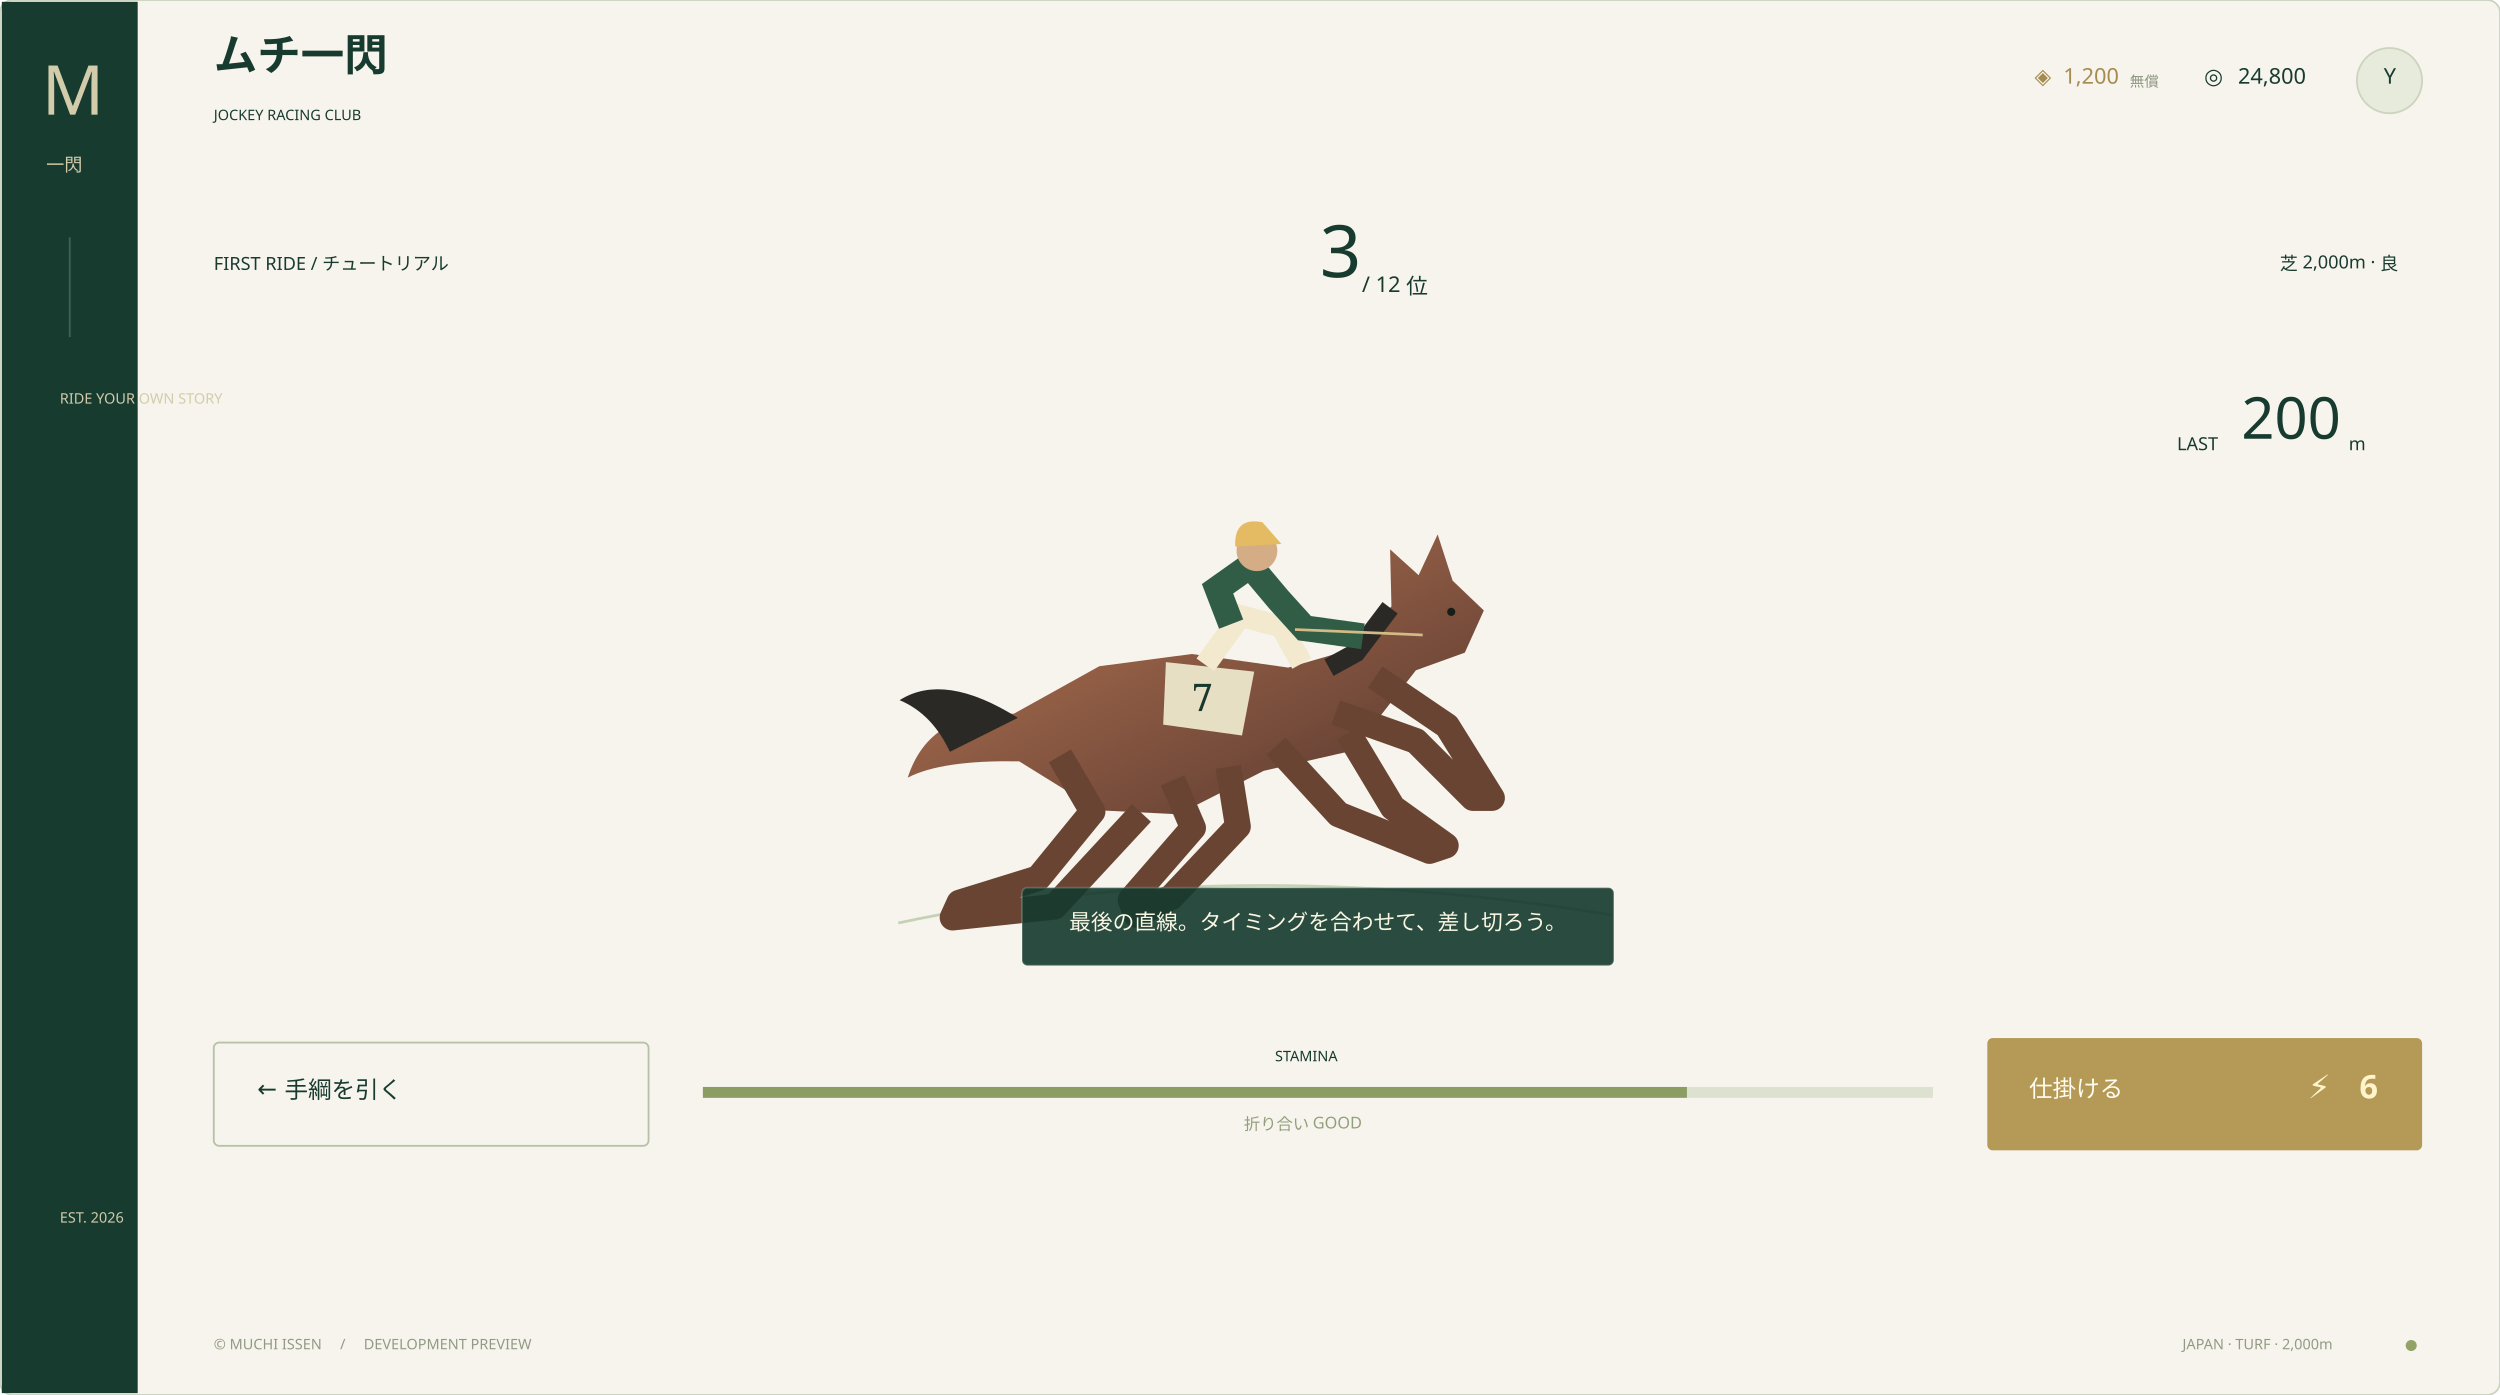
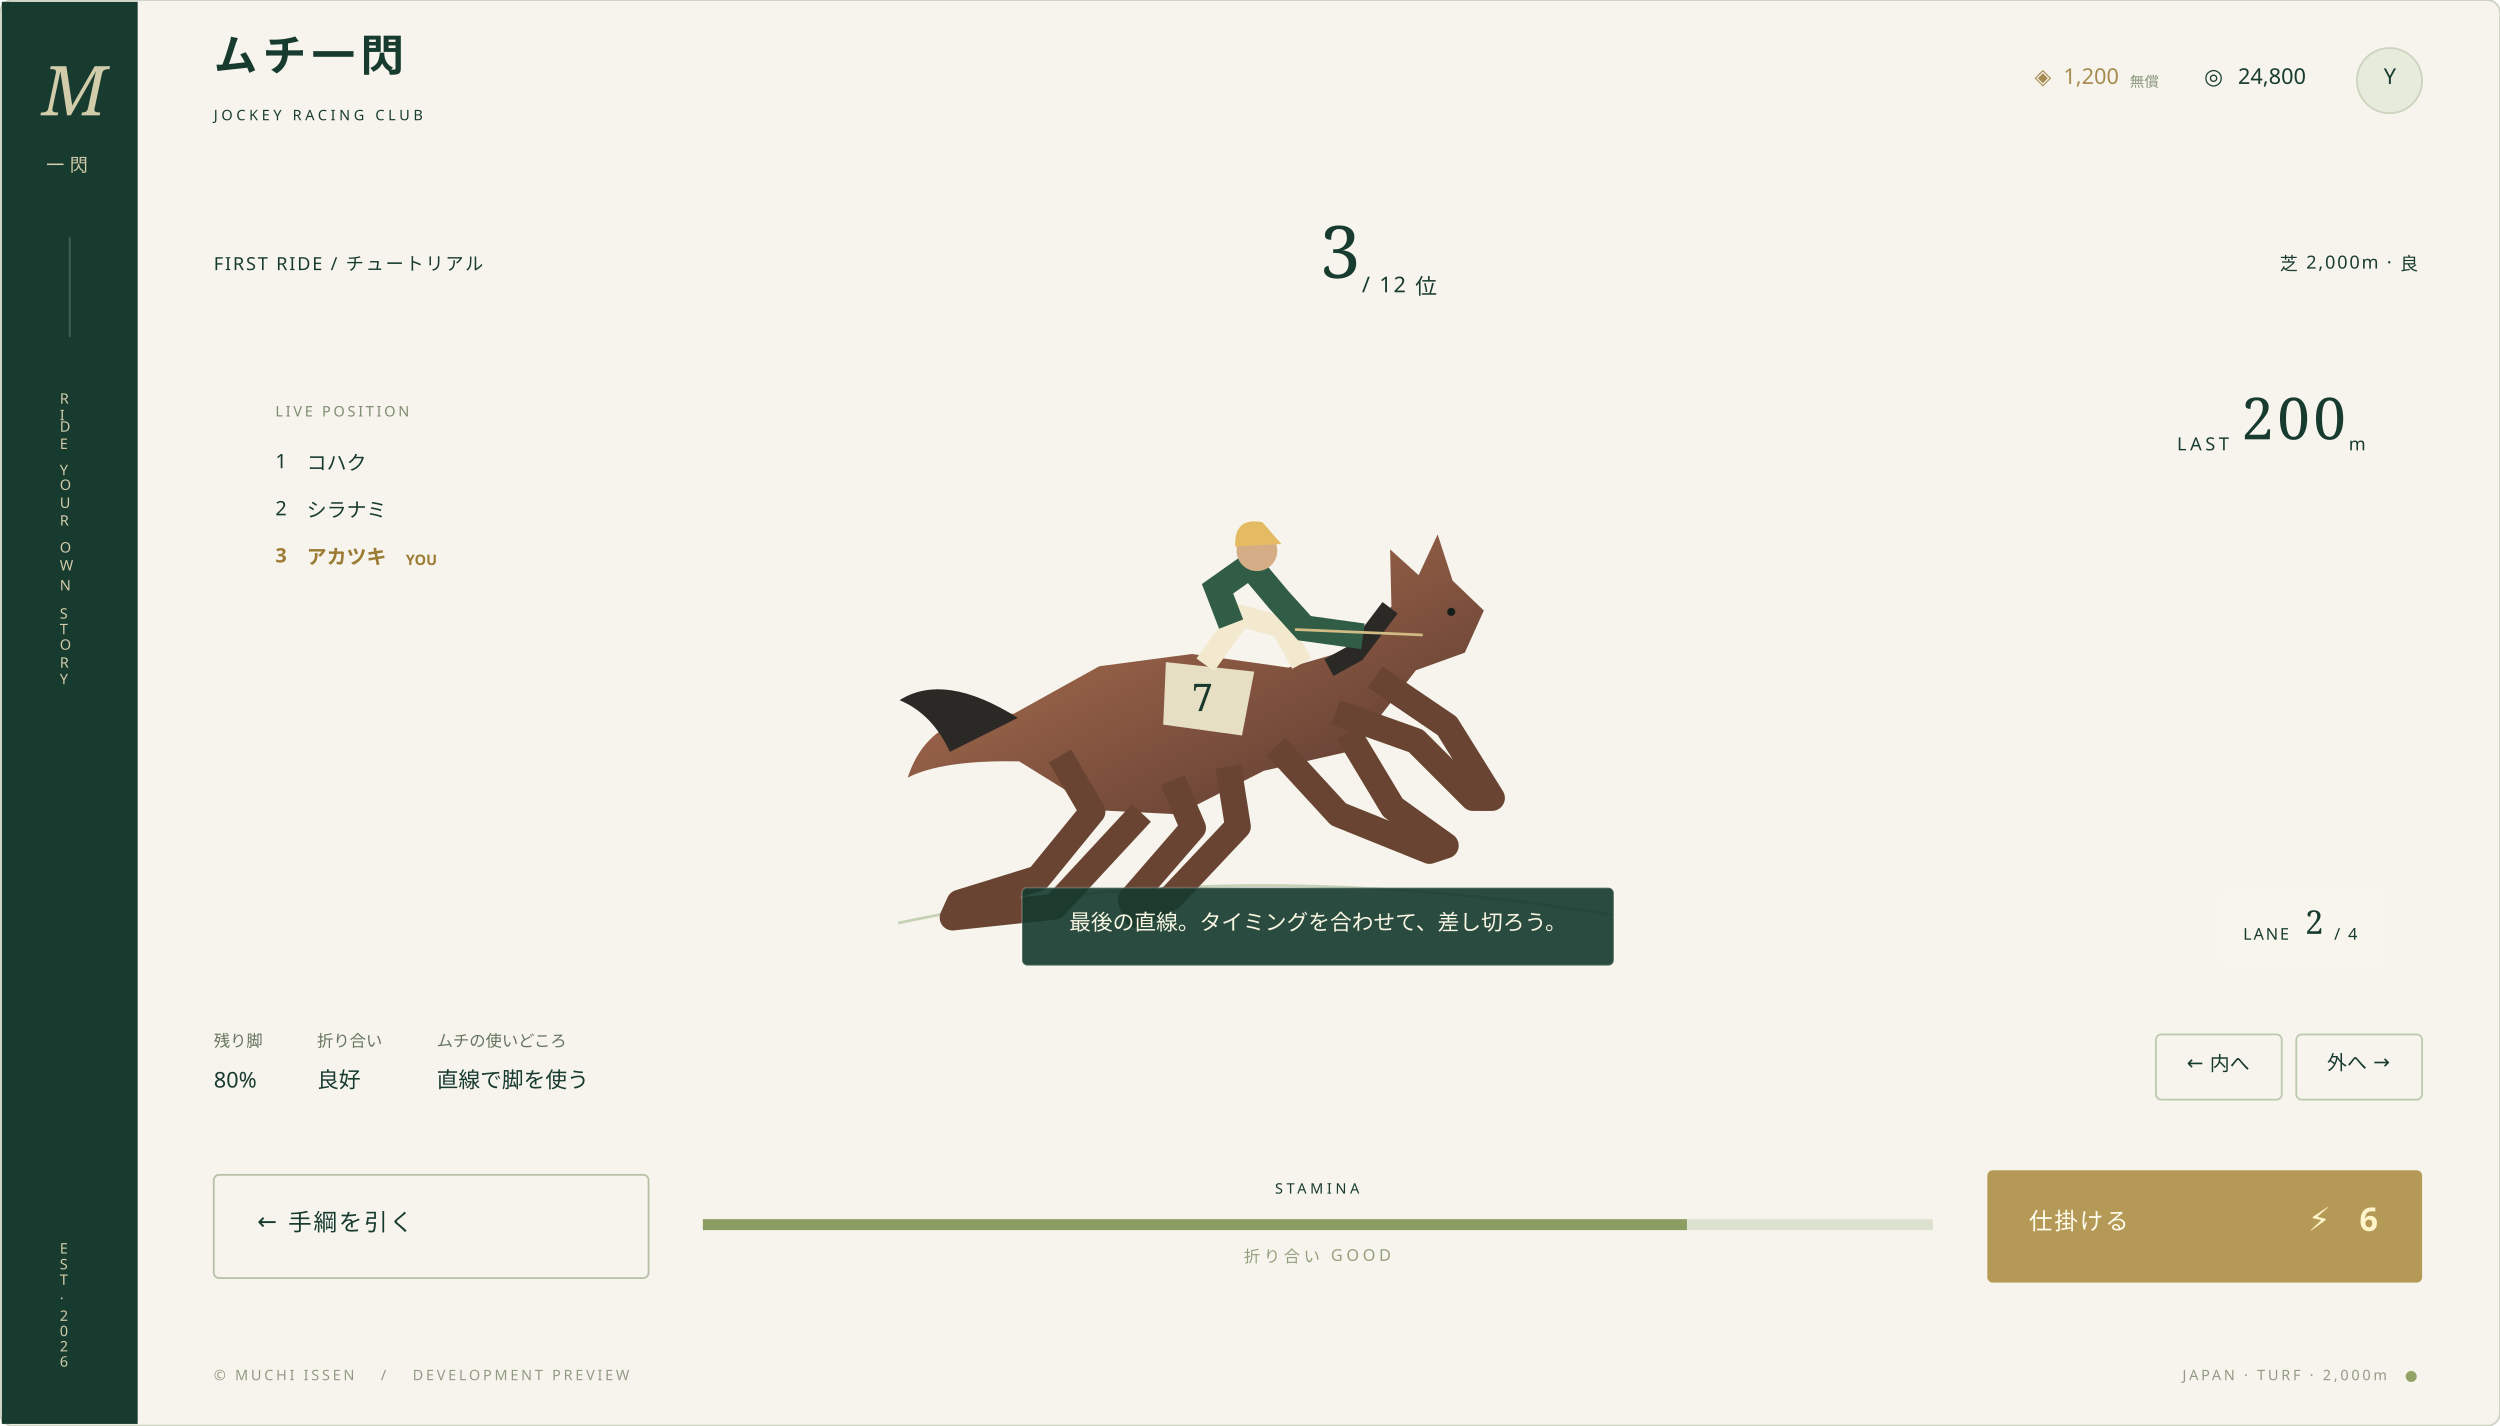
- <svg xmlns="http://www.w3.org/2000/svg" width="1380" height="770" viewBox="0 0 1380 770">
-   <rect x="0" y="0" width="1380" height="770" rx="7" fill="rgb(246, 244, 236)" stroke="rgb(204, 211, 193)" />
-   <rect x="1" y="1" width="75" height="768" rx="0" fill="rgb(24, 59, 48)" stroke="none" />
-   <text x="23.062" y="63.3" fill="rgb(210, 204, 170)" font-size="38px" font-weight="400" font-family="Noto Sans JP, sans-serif">M</text>
-   <text x="25.484" y="94.5" fill="rgb(210, 204, 170)" font-size="10px" font-weight="400" font-family="Noto Sans JP, sans-serif">一閃</text>
-   <rect x="38" y="131" width="1" height="55" rx="0" fill="rgba(255, 255, 255, 0.19)" stroke="none" />
-   <text x="33" y="222.8" fill="rgb(210, 204, 170)" font-size="8px" font-weight="400" font-family="Noto Sans JP, sans-serif">RIDE YOUR OWN STORY</text>
-   <text x="33" y="674.878" fill="rgb(210, 204, 170)" font-size="8px" font-weight="400" font-family="Noto Sans JP, sans-serif">EST. 2026</text>
-   <text x="118" y="38.9" fill="rgb(24, 59, 48)" font-size="24px" font-weight="700" font-family="Noto Sans JP, sans-serif">ムチ一閃</text>
-   <text x="118" y="66.3" fill="rgb(24, 59, 48)" font-size="8px" font-weight="400" font-family="Noto Sans JP, sans-serif">JOCKEY RACING CLUB</text>
-   <text x="1123.047" y="46.2" fill="rgb(166, 139, 80)" font-size="12px" font-weight="400" font-family="Noto Sans JP, sans-serif">◈</text>
-   <text x="1138.969" y="46.2" fill="rgb(166, 139, 80)" font-size="12px" font-weight="500" font-family="Noto Sans JP, sans-serif">1,200</text>
-   <text x="1175.656" y="47.8" fill="rgb(139, 150, 127)" font-size="8px" font-weight="400" font-family="Noto Sans JP, sans-serif">無償</text>
-   <text x="1216.656" y="46.2" fill="rgb(24, 59, 48)" font-size="12px" font-weight="400" font-family="Noto Sans JP, sans-serif">◎</text>
-   <text x="1235.359" y="46.2" fill="rgb(24, 59, 48)" font-size="12px" font-weight="500" font-family="Noto Sans JP, sans-serif">24,800</text>
-   <rect x="1301" y="26.5" width="36" height="36" rx="50" fill="rgb(230, 235, 220)" stroke="rgb(204, 212, 190)" />
-   <text x="1315.812" y="46.2" fill="rgb(24, 59, 48)" font-size="12px" font-weight="400" font-family="Noto Sans JP, sans-serif">Y</text>
-   <text x="118" y="149" fill="rgb(24, 59, 48)" font-size="10px" font-weight="400" font-family="Noto Sans JP, sans-serif">FIRST RIDE / チュートリアル</text>
-   <text x="728.562" y="153" fill="rgb(24, 59, 48)" font-size="40px" font-weight="400" font-family="Noto Sans JP, sans-serif">3</text>
-   <text x="751.766" y="161.2" fill="rgb(24, 59, 48)" font-size="12px" font-weight="400" font-family="Noto Sans JP, sans-serif">/ 12 位</text>
-   <text x="1258.422" y="149" fill="rgb(24, 59, 48)" font-size="10px" font-weight="400" font-family="Noto Sans JP, sans-serif">芝 2,000m · 良</text>
+ <svg xmlns="http://www.w3.org/2000/svg" width="1380" height="787" viewBox="0 0 1380 787">
+   <rect x="0" y="0" width="1380" height="787" rx="7" fill="rgb(246, 244, 236)" stroke="rgb(204, 211, 193)" stroke-width="1" opacity="1" />
+   <rect x="1" y="1" width="75" height="785" rx="0" fill="rgb(24, 59, 48)" stroke="none" stroke-width="0" opacity="1" />
+   <text x="23.062" y="63.68" fill="rgb(210, 204, 170)" font-family="Georgia" font-size="38px" font-weight="400" font-style="italic" letter-spacing="0" opacity="1">M</text>
+   <text x="25.484" y="94.6" fill="rgb(210, 204, 170)" font-family="serif" font-size="10px" font-weight="400" font-style="normal" letter-spacing="3px" opacity="1">一閃</text>
+   <rect x="38" y="131" width="1" height="55" rx="0" fill="rgba(255, 255, 255, 0.19)" stroke="none" stroke-width="0" opacity="1" />
+   <text x="33" y="222.88" fill="rgb(210, 204, 170)" font-family="&quot;Hiragino Kaku Gothic ProN&quot;, &quot;Noto Sans JP&quot;, sans-serif" font-size="8px" font-weight="400" font-style="normal" letter-spacing="4px" opacity="1">R</text>
+   <text x="33" y="231.958" fill="rgb(210, 204, 170)" font-family="&quot;Hiragino Kaku Gothic ProN&quot;, &quot;Noto Sans JP&quot;, sans-serif" font-size="8px" font-weight="400" font-style="normal" letter-spacing="4px" opacity="1">I</text>
+   <text x="33" y="238.302" fill="rgb(210, 204, 170)" font-family="&quot;Hiragino Kaku Gothic ProN&quot;, &quot;Noto Sans JP&quot;, sans-serif" font-size="8px" font-weight="400" font-style="normal" letter-spacing="4px" opacity="1">D</text>
+   <text x="33" y="247.802" fill="rgb(210, 204, 170)" font-family="&quot;Hiragino Kaku Gothic ProN&quot;, &quot;Noto Sans JP&quot;, sans-serif" font-size="8px" font-weight="400" font-style="normal" letter-spacing="4px" opacity="1">E</text>
+   <text x="33" y="256.505" fill="rgb(210, 204, 170)" font-family="&quot;Hiragino Kaku Gothic ProN&quot;, &quot;Noto Sans JP&quot;, sans-serif" font-size="8px" font-weight="400" font-style="normal" letter-spacing="4px" opacity="1"> </text>
+   <text x="33" y="262.302" fill="rgb(210, 204, 170)" font-family="&quot;Hiragino Kaku Gothic ProN&quot;, &quot;Noto Sans JP&quot;, sans-serif" font-size="8px" font-weight="400" font-style="normal" letter-spacing="4px" opacity="1">Y</text>
+   <text x="33" y="270.427" fill="rgb(210, 204, 170)" font-family="&quot;Hiragino Kaku Gothic ProN&quot;, &quot;Noto Sans JP&quot;, sans-serif" font-size="8px" font-weight="400" font-style="normal" letter-spacing="4px" opacity="1">O</text>
+   <text x="33" y="280.364" fill="rgb(210, 204, 170)" font-family="&quot;Hiragino Kaku Gothic ProN&quot;, &quot;Noto Sans JP&quot;, sans-serif" font-size="8px" font-weight="400" font-style="normal" letter-spacing="4px" opacity="1">U</text>
+   <text x="33" y="290.13" fill="rgb(210, 204, 170)" font-family="&quot;Hiragino Kaku Gothic ProN&quot;, &quot;Noto Sans JP&quot;, sans-serif" font-size="8px" font-weight="400" font-style="normal" letter-spacing="4px" opacity="1">R</text>
+   <text x="33" y="299.208" fill="rgb(210, 204, 170)" font-family="&quot;Hiragino Kaku Gothic ProN&quot;, &quot;Noto Sans JP&quot;, sans-serif" font-size="8px" font-weight="400" font-style="normal" letter-spacing="4px" opacity="1"> </text>
+   <text x="33" y="305.005" fill="rgb(210, 204, 170)" font-family="&quot;Hiragino Kaku Gothic ProN&quot;, &quot;Noto Sans JP&quot;, sans-serif" font-size="8px" font-weight="400" font-style="normal" letter-spacing="4px" opacity="1">O</text>
+   <text x="33" y="314.88" fill="rgb(210, 204, 170)" font-family="&quot;Hiragino Kaku Gothic ProN&quot;, &quot;Noto Sans JP&quot;, sans-serif" font-size="8px" font-weight="400" font-style="normal" letter-spacing="4px" opacity="1">W</text>
+   <text x="33" y="325.911" fill="rgb(210, 204, 170)" font-family="&quot;Hiragino Kaku Gothic ProN&quot;, &quot;Noto Sans JP&quot;, sans-serif" font-size="8px" font-weight="400" font-style="normal" letter-spacing="4px" opacity="1">N</text>
+   <text x="33" y="335.692" fill="rgb(210, 204, 170)" font-family="&quot;Hiragino Kaku Gothic ProN&quot;, &quot;Noto Sans JP&quot;, sans-serif" font-size="8px" font-weight="400" font-style="normal" letter-spacing="4px" opacity="1"> </text>
+   <text x="33" y="341.489" fill="rgb(210, 204, 170)" font-family="&quot;Hiragino Kaku Gothic ProN&quot;, &quot;Noto Sans JP&quot;, sans-serif" font-size="8px" font-weight="400" font-style="normal" letter-spacing="4px" opacity="1">S</text>
+   <text x="33" y="350.083" fill="rgb(210, 204, 170)" font-family="&quot;Hiragino Kaku Gothic ProN&quot;, &quot;Noto Sans JP&quot;, sans-serif" font-size="8px" font-weight="400" font-style="normal" letter-spacing="4px" opacity="1">T</text>
+   <text x="33" y="358.661" fill="rgb(210, 204, 170)" font-family="&quot;Hiragino Kaku Gothic ProN&quot;, &quot;Noto Sans JP&quot;, sans-serif" font-size="8px" font-weight="400" font-style="normal" letter-spacing="4px" opacity="1">O</text>
+   <text x="33" y="368.599" fill="rgb(210, 204, 170)" font-family="&quot;Hiragino Kaku Gothic ProN&quot;, &quot;Noto Sans JP&quot;, sans-serif" font-size="8px" font-weight="400" font-style="normal" letter-spacing="4px" opacity="1">R</text>
+   <text x="33" y="377.677" fill="rgb(210, 204, 170)" font-family="&quot;Hiragino Kaku Gothic ProN&quot;, &quot;Noto Sans JP&quot;, sans-serif" font-size="8px" font-weight="400" font-style="normal" letter-spacing="4px" opacity="1">Y</text>
+   <text x="33" y="691.958" fill="rgb(210, 204, 170)" font-family="&quot;Hiragino Kaku Gothic ProN&quot;, &quot;Noto Sans JP&quot;, sans-serif" font-size="8px" font-weight="400" font-style="normal" letter-spacing="4px" opacity="1">E</text>
+   <text x="33" y="700.661" fill="rgb(210, 204, 170)" font-family="&quot;Hiragino Kaku Gothic ProN&quot;, &quot;Noto Sans JP&quot;, sans-serif" font-size="8px" font-weight="400" font-style="normal" letter-spacing="4px" opacity="1">S</text>
+   <text x="33" y="709.255" fill="rgb(210, 204, 170)" font-family="&quot;Hiragino Kaku Gothic ProN&quot;, &quot;Noto Sans JP&quot;, sans-serif" font-size="8px" font-weight="400" font-style="normal" letter-spacing="4px" opacity="1">T</text>
+   <text x="33" y="717.099" fill="rgb(210, 204, 170)" font-family="&quot;Hiragino Kaku Gothic ProN&quot;, &quot;Noto Sans JP&quot;, sans-serif" font-size="8px" font-weight="400" font-style="normal" letter-spacing="4px" opacity="1">.</text>
+   <text x="33" y="723.317" fill="rgb(210, 204, 170)" font-family="&quot;Hiragino Kaku Gothic ProN&quot;, &quot;Noto Sans JP&quot;, sans-serif" font-size="8px" font-weight="400" font-style="normal" letter-spacing="4px" opacity="1"> </text>
+   <text x="33" y="729.114" fill="rgb(210, 204, 170)" font-family="&quot;Hiragino Kaku Gothic ProN&quot;, &quot;Noto Sans JP&quot;, sans-serif" font-size="8px" font-weight="400" font-style="normal" letter-spacing="4px" opacity="1">2</text>
+   <text x="33" y="737.552" fill="rgb(210, 204, 170)" font-family="&quot;Hiragino Kaku Gothic ProN&quot;, &quot;Noto Sans JP&quot;, sans-serif" font-size="8px" font-weight="400" font-style="normal" letter-spacing="4px" opacity="1">0</text>
+   <text x="33" y="745.989" fill="rgb(210, 204, 170)" font-family="&quot;Hiragino Kaku Gothic ProN&quot;, &quot;Noto Sans JP&quot;, sans-serif" font-size="8px" font-weight="400" font-style="normal" letter-spacing="4px" opacity="1">2</text>
+   <text x="33" y="754.427" fill="rgb(210, 204, 170)" font-family="&quot;Hiragino Kaku Gothic ProN&quot;, &quot;Noto Sans JP&quot;, sans-serif" font-size="8px" font-weight="400" font-style="normal" letter-spacing="4px" opacity="1">6</text>
+   <text x="118" y="39.14" fill="rgb(24, 59, 48)" font-family="&quot;Yu Mincho&quot;, serif" font-size="24px" font-weight="700" font-style="normal" letter-spacing="3px" opacity="1">ムチ一閃 </text>
+   <text x="118" y="66.38" fill="rgb(24, 59, 48)" font-family="sans-serif" font-size="8px" font-weight="400" font-style="normal" letter-spacing="2px" opacity="1">JOCKEY RACING CLUB</text>
+   <text x="1123.047" y="46.32" fill="rgb(166, 139, 80)" font-family="&quot;Hiragino Kaku Gothic ProN&quot;, &quot;Noto Sans JP&quot;, sans-serif" font-size="12px" font-weight="400" font-style="normal" letter-spacing="0" opacity="1">◈ </text>
+   <text x="1138.969" y="46.32" fill="rgb(166, 139, 80)" font-family="&quot;Hiragino Kaku Gothic ProN&quot;, &quot;Noto Sans JP&quot;, sans-serif" font-size="12px" font-weight="500" font-style="normal" letter-spacing="0" opacity="1">1,200</text>
+   <text x="1175.656" y="47.88" fill="rgb(139, 150, 127)" font-family="&quot;Hiragino Kaku Gothic ProN&quot;, &quot;Noto Sans JP&quot;, sans-serif" font-size="8px" font-weight="400" font-style="normal" letter-spacing="0" opacity="1">無償</text>
+   <text x="1216.656" y="46.32" fill="rgb(24, 59, 48)" font-family="&quot;Hiragino Kaku Gothic ProN&quot;, &quot;Noto Sans JP&quot;, sans-serif" font-size="12px" font-weight="400" font-style="normal" letter-spacing="0" opacity="1">◎ </text>
+   <text x="1235.359" y="46.32" fill="rgb(24, 59, 48)" font-family="&quot;Hiragino Kaku Gothic ProN&quot;, &quot;Noto Sans JP&quot;, sans-serif" font-size="12px" font-weight="500" font-style="normal" letter-spacing="0" opacity="1">24,800</text>
+   <rect x="1301" y="26.5" width="36" height="36" rx="18" fill="rgb(230, 235, 220)" stroke="rgb(204, 212, 190)" stroke-width="1" opacity="1" />
+   <text x="1315.812" y="46.32" fill="rgb(24, 59, 48)" font-family="&quot;Hiragino Kaku Gothic ProN&quot;, &quot;Noto Sans JP&quot;, sans-serif" font-size="12px" font-weight="400" font-style="normal" letter-spacing="0" opacity="1">Y</text>
+   <text x="118" y="149.1" fill="rgb(24, 59, 48)" font-family="&quot;Hiragino Kaku Gothic ProN&quot;, &quot;Noto Sans JP&quot;, sans-serif" font-size="10px" font-weight="400" font-style="normal" letter-spacing="1px" opacity="1">FIRST RIDE / チュートリアル</text>
+   <text x="728.562" y="153.4" fill="rgb(24, 59, 48)" font-family="Georgia" font-size="40px" font-weight="400" font-style="normal" letter-spacing="1px" opacity="1">3</text>
+   <text x="751.766" y="161.32" fill="rgb(24, 59, 48)" font-family="sans-serif" font-size="12px" font-weight="400" font-style="normal" letter-spacing="1px" opacity="1"> / 12 位</text>
+   <text x="1258.422" y="149.1" fill="rgb(24, 59, 48)" font-family="&quot;Hiragino Kaku Gothic ProN&quot;, &quot;Noto Sans JP&quot;, sans-serif" font-size="10px" font-weight="400" font-style="normal" letter-spacing="1px" opacity="1">芝 2,000m · 良</text>
  <svg x="288.656" y="238" width="792.344" height="330" viewBox="0 0 640 440">
    <defs>
-       <linearGradient id="coat" x2="1" y2="1">
+       <linearGradient id="coat-export-1" x2="1" y2="1">
        <stop stop-color="#bb7955" />
        <stop offset="1" stop-color="#55362e" />
      </linearGradient>
    </defs>
    <path d="M68 362Q310 310 593 356" fill="none" stroke="#c5d1b4" stroke-width="2" />
-     <path d="M153 208Q91 205 75 255Q100 242 157 243L215 279L274 282L337 250L403 235L449 176L485 163L499 132L476 110L465 76L451 106L430 87L431 129L400 161L355 174L284 164L216 173Z" fill="url(#coat)" />
+     <path d="M153 208Q91 205 75 255Q100 242 157 243L215 279L274 282L337 250L403 235L449 176L485 163L499 132L476 110L465 76L451 106L430 87L431 129L400 161L355 174L284 164L216 173Z" fill="url(#coat-export-1)" />
    <path d="M187 239L211 280L171 329L113 347L108 358L183 350L247 281M270 257L285 292L239 345L243 356L269 343L318 291L311 247M346 232L392 282L459 309L471 305L432 277L399 222M390 207L449 228L491 270L505 270L472 217L419 181" fill="none" stroke="#694432" stroke-width="19" stroke-linejoin="round" />
    <path d="M156 211Q102 177 69 198Q93 208 106 236" fill="#2b2925" />
    <path d="M430 130L405 163L385 174" fill="none" stroke="#2b2925" stroke-width="14" />
    <path d="M265 170L330 177L321 224L263 216Z" fill="#e7dfc4" />
    <text x="284" y="206" fill="#17382c" font-size="28" font-family="serif">7</text>
    <path d="M294 172L320 136L350 144L365 171" fill="none" stroke="#f2e9cf" stroke-width="16" />
    <path d="M313 142L303 116L327 99L348 124L367 145L410 151" fill="none" stroke="#315d47" stroke-width="19" />
    <circle cx="332" cy="88" r="15" fill="#d4ad86" />
    <path d="M316 85Q315 63 336 67L350 83Z" fill="#e4bb62" />
    <path d="M360 146L454 150" stroke="#d2bb84" fill="none" stroke-width="2" />
    <circle cx="475" cy="133" r="3" fill="#161e19" />
  </svg>
-   <text x="1201.703" y="248.5" fill="rgb(24, 59, 48)" font-size="10px" font-weight="400" font-family="Noto Sans JP, sans-serif">LAST</text>
-   <text x="1237.219" y="242.2" fill="rgb(24, 59, 48)" font-size="32px" font-weight="400" font-family="Noto Sans JP, sans-serif">200</text>
-   <text x="1296.5" y="248.5" fill="rgb(24, 59, 48)" font-size="10px" font-weight="400" font-family="Noto Sans JP, sans-serif">m</text>
-   <rect x="564.156" y="490" width="326.688" height="43" rx="3" fill="rgba(21, 57, 45, 0.9)" stroke="rgba(255, 255, 255, 0.19)" />
-   <text x="590.156" y="513.2" fill="rgb(249, 246, 227)" font-size="12px" font-weight="400" font-family="Noto Sans JP, sans-serif">最後の直線。タイミングを合わせて、差し切ろう。</text>
-   <rect x="118" y="575.5" width="240" height="57" rx="3" fill="none" stroke="rgb(182, 193, 167)" />
-   <text x="142" y="605.55" fill="rgb(24, 59, 48)" font-size="13px" font-weight="400" font-family="Noto Sans JP, sans-serif">← 手綱を引く</text>
-   <text x="703.797" y="585.8" fill="rgb(24, 59, 48)" font-size="8px" font-weight="400" font-family="Noto Sans JP, sans-serif">STAMINA</text>
-   <rect x="388" y="600" width="679" height="6" rx="0" fill="rgb(220, 225, 208)" stroke="none" />
-   <rect x="388" y="600" width="543.188" height="6" rx="0" fill="rgb(139, 157, 98)" stroke="none" />
-   <text x="686.609" y="623.65" fill="rgb(146, 159, 124)" font-size="9px" font-weight="400" font-family="Noto Sans JP, sans-serif">折り合い GOOD</text>
-   <rect x="1097" y="573" width="240" height="62" rx="3" fill="rgb(181, 153, 86)" stroke="none" />
-   <text x="1120" y="605.55" fill="rgb(255, 253, 240)" font-size="13px" font-weight="400" font-family="Noto Sans JP, sans-serif">仕掛ける</text>
-   <text x="1273.875" y="606.3" fill="rgb(255, 244, 202)" font-size="18px" font-weight="400" font-family="Noto Sans JP, sans-serif">⚡</text>
-   <text x="1302.375" y="606.3" fill="rgb(255, 244, 202)" font-size="18px" font-weight="700" font-family="Noto Sans JP, sans-serif">6</text>
-   <rect x="76" y="717" width="1303" height="52" rx="0" fill="none" stroke="rgb(216, 223, 205) rgb(145, 155, 132) rgb(145, 155, 132)" />
-   <text x="118" y="744.8" fill="rgb(145, 155, 132)" font-size="8px" font-weight="400" font-family="Noto Sans JP, sans-serif">© MUCHI ISSEN　 /　 DEVELOPMENT PREVIEW</text>
-   <text x="1204.703" y="744.8" fill="rgb(145, 155, 132)" font-size="8px" font-weight="400" font-family="Noto Sans JP, sans-serif">JAPAN · TURF · 2,000m</text>
-   <text x="1327.5" y="744.8" fill="rgb(146, 163, 101)" font-size="8px" font-weight="400" font-family="Noto Sans JP, sans-serif">●</text>
+   <text x="1201.703" y="248.6" fill="rgb(24, 59, 48)" font-family="&quot;Hiragino Kaku Gothic ProN&quot;, &quot;Noto Sans JP&quot;, sans-serif" font-size="10px" font-weight="400" font-style="normal" letter-spacing="2px" opacity="1">LAST </text>
+   <text x="1237.219" y="242.52" fill="rgb(24, 59, 48)" font-family="Georgia" font-size="32px" font-weight="400" font-style="normal" letter-spacing="2px" opacity="1">200</text>
+   <text x="1296.5" y="248.6" fill="rgb(24, 59, 48)" font-family="&quot;Hiragino Kaku Gothic ProN&quot;, &quot;Noto Sans JP&quot;, sans-serif" font-size="10px" font-weight="400" font-style="normal" letter-spacing="2px" opacity="1"> m</text>
+   <rect x="564.156" y="490" width="326.688" height="43" rx="3" fill="rgba(21, 57, 45, 0.9)" stroke="rgba(255, 255, 255, 0.19)" stroke-width="1" opacity="1" />
+   <text x="590.156" y="513.32" fill="rgb(249, 246, 227)" font-family="&quot;Hiragino Kaku Gothic ProN&quot;, &quot;Noto Sans JP&quot;, sans-serif" font-size="12px" font-weight="400" font-style="normal" letter-spacing="0" opacity="1">最後の直線。タイミングを合わせて、差し切ろう。</text>
+   <rect x="134" y="209" width="155" height="127" rx="4" fill="rgba(246, 244, 236, 0.933)" stroke="none" stroke-width="0" opacity="1" />
+   <text x="152" y="229.88" fill="rgb(126, 139, 113)" font-family="&quot;Hiragino Kaku Gothic ProN&quot;, &quot;Noto Sans JP&quot;, sans-serif" font-size="8px" font-weight="400" font-style="normal" letter-spacing="1.5px" opacity="1">LIVE POSITION</text>
+   <text x="152" y="258.46" fill="rgb(24, 59, 48)" font-family="&quot;Hiragino Kaku Gothic ProN&quot;, &quot;Noto Sans JP&quot;, sans-serif" font-size="11px" font-weight="400" font-style="normal" letter-spacing="0" opacity="1">1　コハク</text>
+   <text x="152" y="284.46" fill="rgb(24, 59, 48)" font-family="&quot;Hiragino Kaku Gothic ProN&quot;, &quot;Noto Sans JP&quot;, sans-serif" font-size="11px" font-weight="400" font-style="normal" letter-spacing="0" opacity="1">2　シラナミ</text>
+   <text x="152" y="310.46" fill="rgb(156, 124, 52)" font-family="&quot;Hiragino Kaku Gothic ProN&quot;, &quot;Noto Sans JP&quot;, sans-serif" font-size="11px" font-weight="700" font-style="normal" letter-spacing="0" opacity="1">3　アカツキ </text>
+   <text x="224" y="311.88" fill="rgb(156, 124, 52)" font-family="&quot;Hiragino Kaku Gothic ProN&quot;, &quot;Noto Sans JP&quot;, sans-serif" font-size="8px" font-weight="700" font-style="normal" letter-spacing="0" opacity="1">YOU</text>
+   <rect x="1226.219" y="491" width="90.781" height="44" rx="3" fill="rgba(246, 244, 236, 0.867)" stroke="none" stroke-width="0" opacity="1" />
+   <text x="1238.219" y="518.74" fill="rgb(24, 59, 48)" font-family="&quot;Hiragino Kaku Gothic ProN&quot;, &quot;Noto Sans JP&quot;, sans-serif" font-size="9px" font-weight="400" font-style="normal" letter-spacing="1px" opacity="1">LANE </text>
+   <text x="1272.438" y="515.48" fill="rgb(24, 59, 48)" font-family="Georgia" font-size="18px" font-weight="400" font-style="normal" letter-spacing="1px" opacity="1">2</text>
+   <text x="1288.438" y="518.74" fill="rgb(24, 59, 48)" font-family="&quot;Hiragino Kaku Gothic ProN&quot;, &quot;Noto Sans JP&quot;, sans-serif" font-size="9px" font-weight="400" font-style="normal" letter-spacing="1px" opacity="1"> / 4</text>
+   <text x="118" y="577.74" fill="rgb(101, 116, 95)" font-family="&quot;Hiragino Kaku Gothic ProN&quot;, &quot;Noto Sans JP&quot;, sans-serif" font-size="9px" font-weight="400" font-style="normal" letter-spacing="0" opacity="1">残り脚</text>
+   <text x="118" y="600.32" fill="rgb(24, 59, 48)" font-family="&quot;Hiragino Kaku Gothic ProN&quot;, &quot;Noto Sans JP&quot;, sans-serif" font-size="12px" font-weight="500" font-style="normal" letter-spacing="0" opacity="1">80%</text>
+   <text x="175.016" y="577.74" fill="rgb(101, 116, 95)" font-family="&quot;Hiragino Kaku Gothic ProN&quot;, &quot;Noto Sans JP&quot;, sans-serif" font-size="9px" font-weight="400" font-style="normal" letter-spacing="0" opacity="1">折り合い</text>
+   <text x="175.016" y="600.32" fill="rgb(24, 59, 48)" font-family="&quot;Hiragino Kaku Gothic ProN&quot;, &quot;Noto Sans JP&quot;, sans-serif" font-size="12px" font-weight="500" font-style="normal" letter-spacing="0" opacity="1">良好</text>
+   <text x="241.031" y="577.74" fill="rgb(101, 116, 95)" font-family="&quot;Hiragino Kaku Gothic ProN&quot;, &quot;Noto Sans JP&quot;, sans-serif" font-size="9px" font-weight="400" font-style="normal" letter-spacing="0" opacity="1">ムチの使いどころ</text>
+   <text x="241.031" y="600.32" fill="rgb(24, 59, 48)" font-family="&quot;Hiragino Kaku Gothic ProN&quot;, &quot;Noto Sans JP&quot;, sans-serif" font-size="12px" font-weight="500" font-style="normal" letter-spacing="0" opacity="1">直線で脚を使う</text>
+   <rect x="1190.062" y="571" width="69.469" height="36" rx="3" fill="none" stroke="rgb(189, 201, 176)" stroke-width="1" opacity="1" />
+   <text x="1207.062" y="590.46" fill="rgb(24, 59, 48)" font-family="&quot;Hiragino Kaku Gothic ProN&quot;, &quot;Noto Sans JP&quot;, sans-serif" font-size="11px" font-weight="400" font-style="normal" letter-spacing="0" opacity="1">← 内へ</text>
+   <rect x="1267.531" y="571" width="69.469" height="36" rx="3" fill="none" stroke="rgb(189, 201, 176)" stroke-width="1" opacity="1" />
+   <text x="1284.531" y="590.46" fill="rgb(24, 59, 48)" font-family="&quot;Hiragino Kaku Gothic ProN&quot;, &quot;Noto Sans JP&quot;, sans-serif" font-size="11px" font-weight="400" font-style="normal" letter-spacing="0" opacity="1">外へ →</text>
+   <rect x="118" y="648.5" width="240" height="57" rx="3" fill="none" stroke="rgb(182, 193, 167)" stroke-width="1" opacity="1" />
+   <text x="142" y="678.68" fill="rgb(24, 59, 48)" font-family="&quot;Hiragino Kaku Gothic ProN&quot;, &quot;Noto Sans JP&quot;, sans-serif" font-size="13px" font-weight="400" font-style="normal" letter-spacing="1px" opacity="1">← 手綱を引く</text>
+   <text x="703.797" y="658.88" fill="rgb(24, 59, 48)" font-family="&quot;Hiragino Kaku Gothic ProN&quot;, &quot;Noto Sans JP&quot;, sans-serif" font-size="8px" font-weight="400" font-style="normal" letter-spacing="2px" opacity="1">STAMINA</text>
+   <rect x="388" y="673" width="679" height="6" rx="0" fill="rgb(220, 225, 208)" stroke="none" stroke-width="0" opacity="1" />
+   <rect x="388" y="673" width="543.188" height="6" rx="0" fill="rgb(139, 157, 98)" stroke="none" stroke-width="0" opacity="1" />
+   <text x="686.609" y="696.74" fill="rgb(146, 159, 124)" font-family="&quot;Hiragino Kaku Gothic ProN&quot;, &quot;Noto Sans JP&quot;, sans-serif" font-size="9px" font-weight="400" font-style="normal" letter-spacing="2px" opacity="1">折り合い GOOD</text>
+   <rect x="1097" y="646" width="240" height="62" rx="3" fill="rgb(181, 153, 86)" stroke="none" stroke-width="0" opacity="1" />
+   <text x="1120" y="678.68" fill="rgb(255, 253, 240)" font-family="&quot;Hiragino Kaku Gothic ProN&quot;, &quot;Noto Sans JP&quot;, sans-serif" font-size="13px" font-weight="400" font-style="normal" letter-spacing="1px" opacity="1">仕掛ける </text>
+   <text x="1273.875" y="679.48" fill="rgb(255, 244, 202)" font-family="&quot;Hiragino Kaku Gothic ProN&quot;, &quot;Noto Sans JP&quot;, sans-serif" font-size="18px" font-weight="400" font-style="normal" letter-spacing="1px" opacity="1">⚡ </text>
+   <text x="1302.375" y="679.48" fill="rgb(255, 244, 202)" font-family="&quot;Hiragino Kaku Gothic ProN&quot;, &quot;Noto Sans JP&quot;, sans-serif" font-size="18px" font-weight="700" font-style="normal" letter-spacing="1px" opacity="1">6</text>
+   <rect x="76" y="734" width="1303" height="52" rx="0" fill="none" stroke="rgb(216, 223, 205) rgb(145, 155, 132) rgb(145, 155, 132)" stroke-width="1" opacity="1" />
+   <text x="118" y="761.88" fill="rgb(145, 155, 132)" font-family="&quot;Hiragino Kaku Gothic ProN&quot;, &quot;Noto Sans JP&quot;, sans-serif" font-size="8px" font-weight="400" font-style="normal" letter-spacing="1.5px" opacity="1">© MUCHI ISSEN　 /　 DEVELOPMENT PREVIEW</text>
+   <text x="1204.703" y="761.88" fill="rgb(145, 155, 132)" font-family="&quot;Hiragino Kaku Gothic ProN&quot;, &quot;Noto Sans JP&quot;, sans-serif" font-size="8px" font-weight="400" font-style="normal" letter-spacing="1.5px" opacity="1">JAPAN · TURF · 2,000m </text>
+   <text x="1327.5" y="761.88" fill="rgb(146, 163, 101)" font-family="&quot;Hiragino Kaku Gothic ProN&quot;, &quot;Noto Sans JP&quot;, sans-serif" font-size="8px" font-weight="400" font-style="normal" letter-spacing="1.5px" opacity="1">●</text>
</svg>
